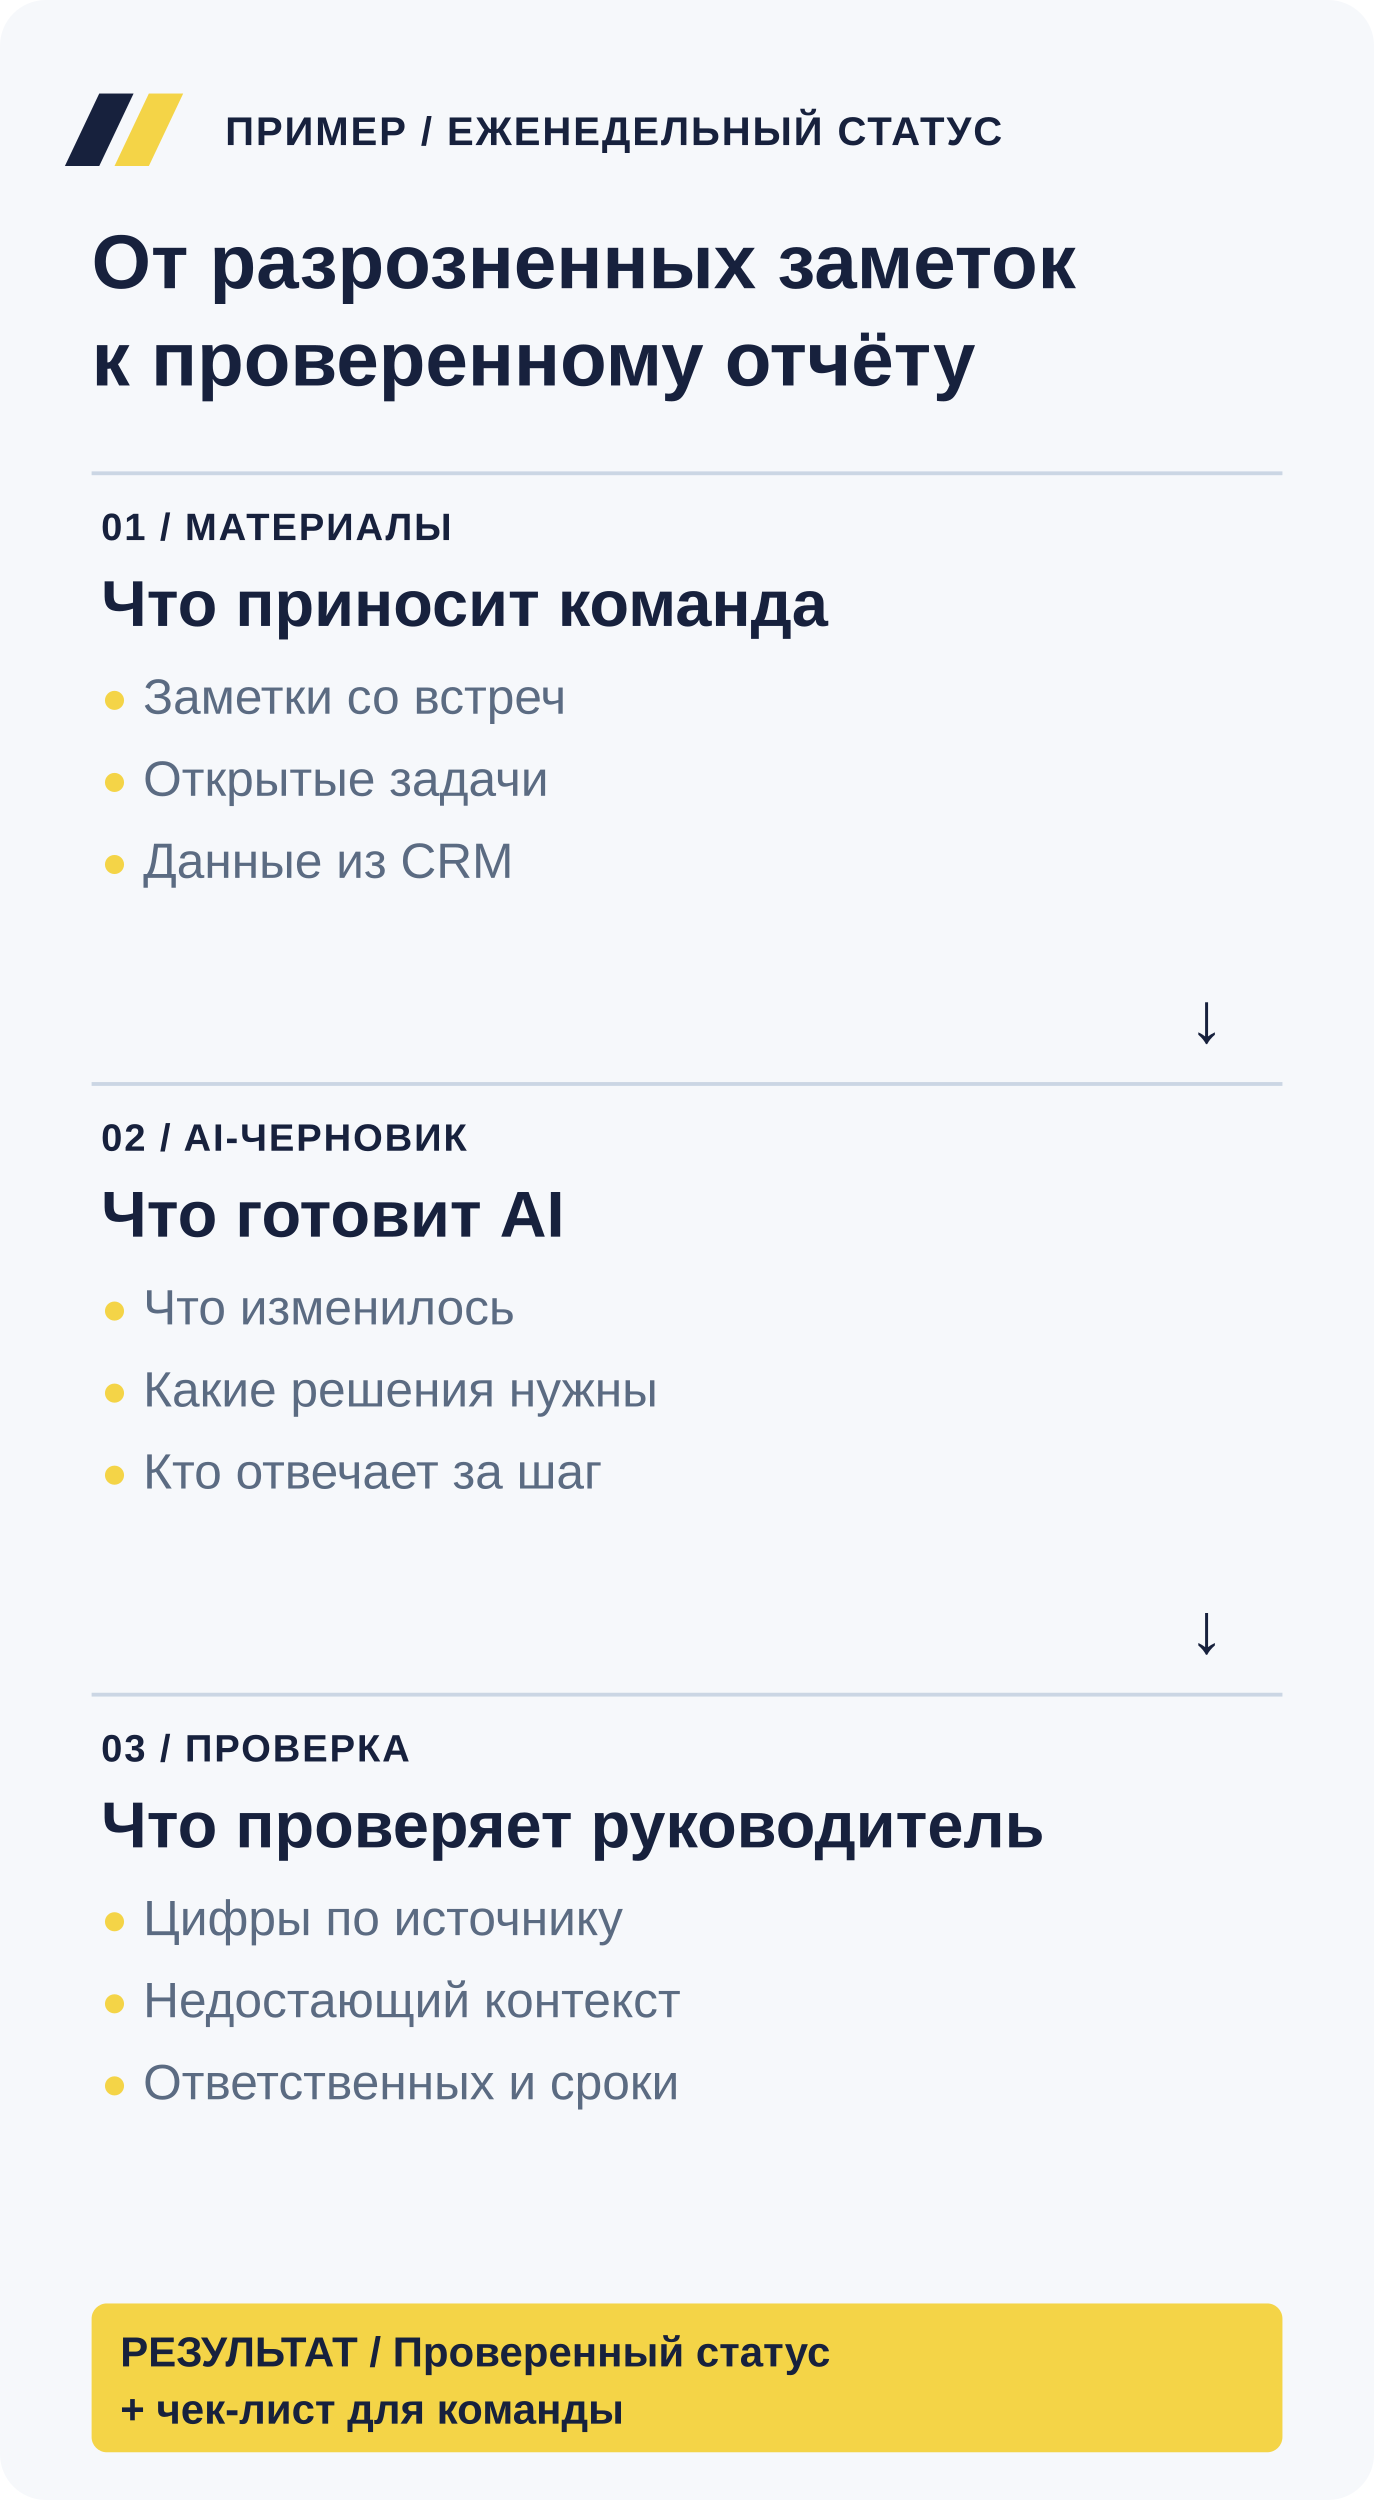
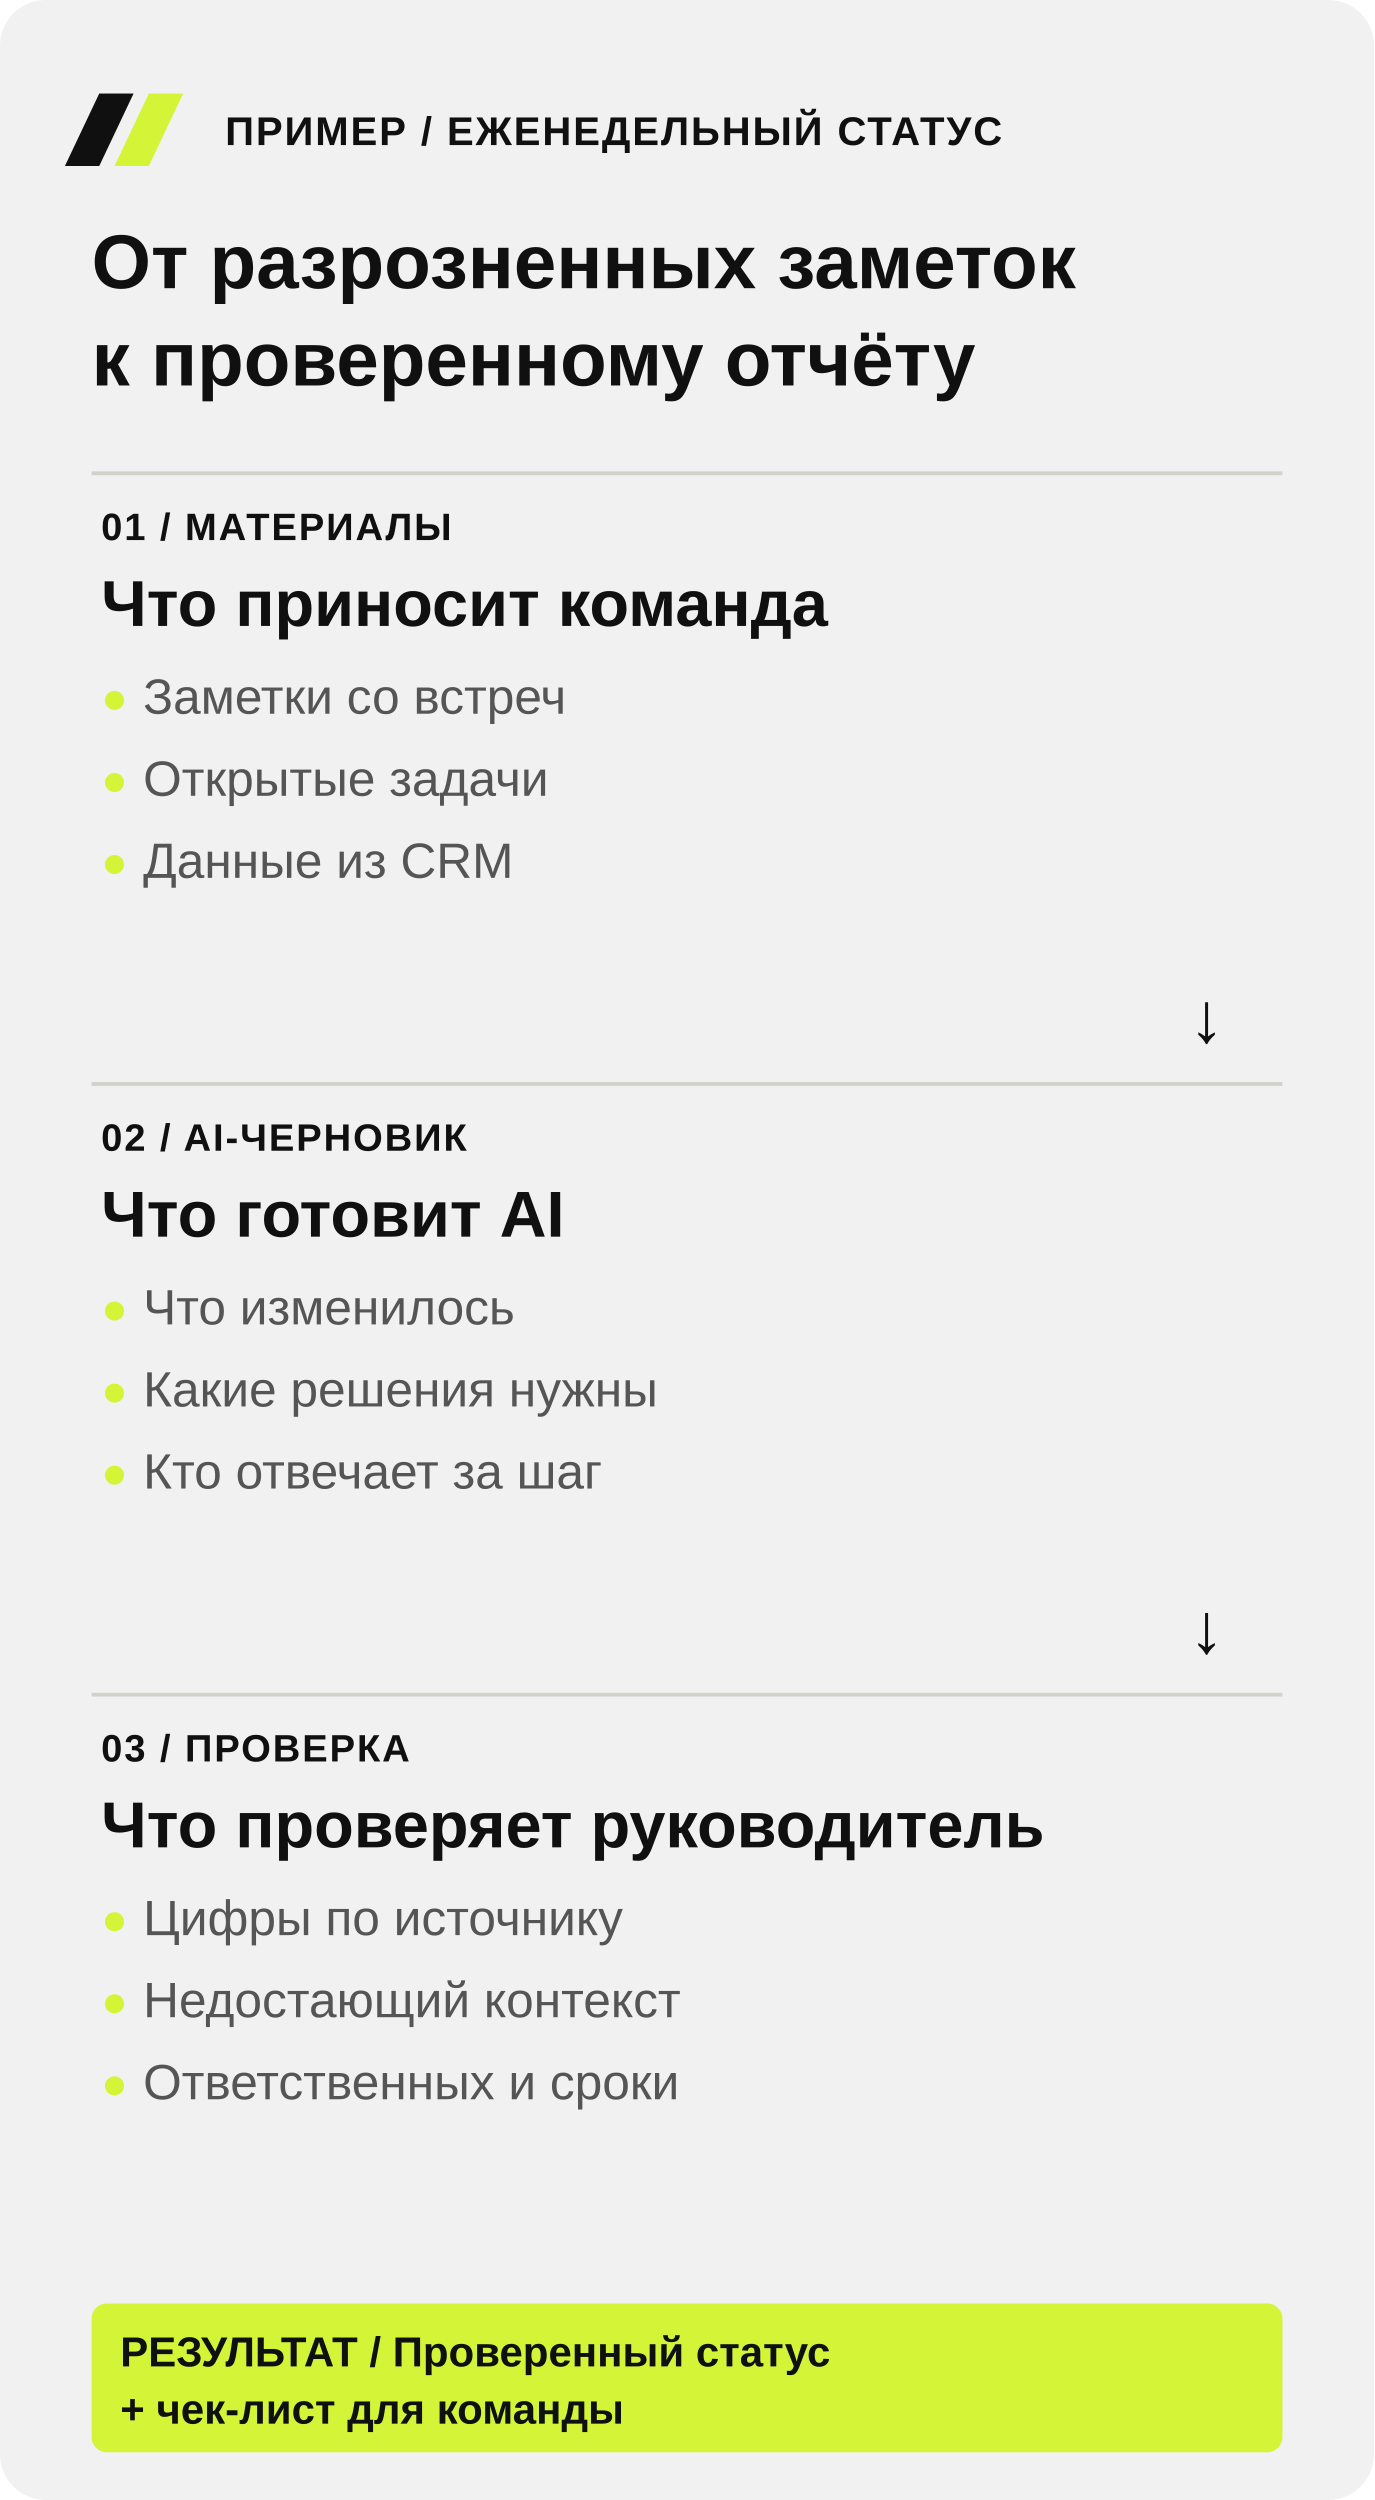
<svg xmlns="http://www.w3.org/2000/svg" width="720" height="1310" viewBox="0 0 720 1310" role="img" aria-labelledby="title desc">
-   <rect width="720" height="1310" rx="24" fill="#F6F8FB" />
-   <path d="M52 49 L70 49 L52 87 L34 87 Z" fill="#17213D" />
-   <path d="M78 49 L96 49 L78 87 L60 87 Z" fill="#F4D447" />
-   <text x="118" y="76" fill="#17213D" font-family="Arial, Helvetica, sans-serif" font-size="21" font-weight="800" letter-spacing="1">ПРИМЕР / ЕЖЕНЕДЕЛЬНЫЙ СТАТУС</text>
-   <text x="48" y="151" fill="#17213D" font-family="Arial, Helvetica, sans-serif" font-size="40" font-weight="700" letter-spacing="0">От разрозненных заметок</text>
-   <text x="48" y="202" fill="#17213D" font-family="Arial, Helvetica, sans-serif" font-size="40" font-weight="700" letter-spacing="0">к проверенному отчёту</text>
-   <path d="M48 248 H672" stroke="#CBD6E4" stroke-width="2" />
-   <text x="53" y="283" fill="#17213D" font-family="Arial, Helvetica, sans-serif" font-size="20" font-weight="800" letter-spacing="1">01 / МАТЕРИАЛЫ</text>
-   <text x="53" y="328" fill="#17213D" font-family="Arial, Helvetica, sans-serif" font-size="34" font-weight="700" letter-spacing="0">Что приносит команда</text>
-   <circle cx="60" cy="367" r="5" fill="#F4D447" />
-   <text x="75" y="374" fill="#5B6B82" font-family="Arial, Helvetica, sans-serif" font-size="26" font-weight="400" letter-spacing="0">Заметки со встреч</text>
-   <circle cx="60" cy="410" r="5" fill="#F4D447" />
-   <text x="75" y="417" fill="#5B6B82" font-family="Arial, Helvetica, sans-serif" font-size="26" font-weight="400" letter-spacing="0">Открытые задачи</text>
-   <circle cx="60" cy="453" r="5" fill="#F4D447" />
-   <text x="75" y="460" fill="#5B6B82" font-family="Arial, Helvetica, sans-serif" font-size="26" font-weight="400" letter-spacing="0">Данные из CRM</text>
-   <text x="623" y="546" fill="#17213D" font-family="Arial, Helvetica, sans-serif" font-size="37" font-weight="700" letter-spacing="0">↓</text>
-   <path d="M48 568 H672" stroke="#CBD6E4" stroke-width="2" />
-   <text x="53" y="603" fill="#17213D" font-family="Arial, Helvetica, sans-serif" font-size="20" font-weight="800" letter-spacing="1">02 / AI-ЧЕРНОВИК</text>
-   <text x="53" y="648" fill="#17213D" font-family="Arial, Helvetica, sans-serif" font-size="34" font-weight="700" letter-spacing="0">Что готовит AI</text>
-   <circle cx="60" cy="687" r="5" fill="#F4D447" />
-   <text x="75" y="694" fill="#5B6B82" font-family="Arial, Helvetica, sans-serif" font-size="26" font-weight="400" letter-spacing="0">Что изменилось</text>
-   <circle cx="60" cy="730" r="5" fill="#F4D447" />
-   <text x="75" y="737" fill="#5B6B82" font-family="Arial, Helvetica, sans-serif" font-size="26" font-weight="400" letter-spacing="0">Какие решения нужны</text>
-   <circle cx="60" cy="773" r="5" fill="#F4D447" />
-   <text x="75" y="780" fill="#5B6B82" font-family="Arial, Helvetica, sans-serif" font-size="26" font-weight="400" letter-spacing="0">Кто отвечает за шаг</text>
-   <text x="623" y="866" fill="#17213D" font-family="Arial, Helvetica, sans-serif" font-size="37" font-weight="700" letter-spacing="0">↓</text>
-   <path d="M48 888 H672" stroke="#CBD6E4" stroke-width="2" />
-   <text x="53" y="923" fill="#17213D" font-family="Arial, Helvetica, sans-serif" font-size="20" font-weight="800" letter-spacing="1">03 / ПРОВЕРКА</text>
-   <text x="53" y="968" fill="#17213D" font-family="Arial, Helvetica, sans-serif" font-size="34" font-weight="700" letter-spacing="0">Что проверяет руководитель</text>
-   <circle cx="60" cy="1007" r="5" fill="#F4D447" />
-   <text x="75" y="1014" fill="#5B6B82" font-family="Arial, Helvetica, sans-serif" font-size="26" font-weight="400" letter-spacing="0">Цифры по источнику</text>
-   <circle cx="60" cy="1050" r="5" fill="#F4D447" />
-   <text x="75" y="1057" fill="#5B6B82" font-family="Arial, Helvetica, sans-serif" font-size="26" font-weight="400" letter-spacing="0">Недостающий контекст</text>
-   <circle cx="60" cy="1093" r="5" fill="#F4D447" />
-   <text x="75" y="1100" fill="#5B6B82" font-family="Arial, Helvetica, sans-serif" font-size="26" font-weight="400" letter-spacing="0">Ответственных и сроки</text>
-   <rect x="48" y="1207" width="624" height="78" rx="8" fill="#F4D447" />
-   <text x="63" y="1240" fill="#17213D" font-family="Arial, Helvetica, sans-serif" font-size="22" font-weight="800" letter-spacing="0">РЕЗУЛЬТАТ / Проверенный статус</text>
-   <text x="63" y="1270" fill="#17213D" font-family="Arial, Helvetica, sans-serif" font-size="22" font-weight="800" letter-spacing="0">+ чек-лист для команды</text>
+   <rect width="720" height="1310" rx="24" fill="#F1F1F1" />
+   <path d="M52 49 L70 49 L52 87 L34 87 Z" fill="#101010" />
+   <path d="M78 49 L96 49 L78 87 L60 87 Z" fill="#D4F438" />
+   <text x="118" y="76" fill="#101010" font-family="Arial, Helvetica, sans-serif" font-size="21" font-weight="800" letter-spacing="1">ПРИМЕР / ЕЖЕНЕДЕЛЬНЫЙ СТАТУС</text>
+   <text x="48" y="151" fill="#101010" font-family="Arial, Helvetica, sans-serif" font-size="40" font-weight="700" letter-spacing="0">От разрозненных заметок</text>
+   <text x="48" y="202" fill="#101010" font-family="Arial, Helvetica, sans-serif" font-size="40" font-weight="700" letter-spacing="0">к проверенному отчёту</text>
+   <path d="M48 248 H672" stroke="#D2D2CB" stroke-width="2" />
+   <text x="53" y="283" fill="#101010" font-family="Arial, Helvetica, sans-serif" font-size="20" font-weight="800" letter-spacing="1">01 / МАТЕРИАЛЫ</text>
+   <text x="53" y="328" fill="#101010" font-family="Arial, Helvetica, sans-serif" font-size="34" font-weight="700" letter-spacing="0">Что приносит команда</text>
+   <circle cx="60" cy="367" r="5" fill="#D4F438" />
+   <text x="75" y="374" fill="#555555" font-family="Arial, Helvetica, sans-serif" font-size="26" font-weight="400" letter-spacing="0">Заметки со встреч</text>
+   <circle cx="60" cy="410" r="5" fill="#D4F438" />
+   <text x="75" y="417" fill="#555555" font-family="Arial, Helvetica, sans-serif" font-size="26" font-weight="400" letter-spacing="0">Открытые задачи</text>
+   <circle cx="60" cy="453" r="5" fill="#D4F438" />
+   <text x="75" y="460" fill="#555555" font-family="Arial, Helvetica, sans-serif" font-size="26" font-weight="400" letter-spacing="0">Данные из CRM</text>
+   <text x="623" y="546" fill="#101010" font-family="Arial, Helvetica, sans-serif" font-size="37" font-weight="700" letter-spacing="0">↓</text>
+   <path d="M48 568 H672" stroke="#D2D2CB" stroke-width="2" />
+   <text x="53" y="603" fill="#101010" font-family="Arial, Helvetica, sans-serif" font-size="20" font-weight="800" letter-spacing="1">02 / AI-ЧЕРНОВИК</text>
+   <text x="53" y="648" fill="#101010" font-family="Arial, Helvetica, sans-serif" font-size="34" font-weight="700" letter-spacing="0">Что готовит AI</text>
+   <circle cx="60" cy="687" r="5" fill="#D4F438" />
+   <text x="75" y="694" fill="#555555" font-family="Arial, Helvetica, sans-serif" font-size="26" font-weight="400" letter-spacing="0">Что изменилось</text>
+   <circle cx="60" cy="730" r="5" fill="#D4F438" />
+   <text x="75" y="737" fill="#555555" font-family="Arial, Helvetica, sans-serif" font-size="26" font-weight="400" letter-spacing="0">Какие решения нужны</text>
+   <circle cx="60" cy="773" r="5" fill="#D4F438" />
+   <text x="75" y="780" fill="#555555" font-family="Arial, Helvetica, sans-serif" font-size="26" font-weight="400" letter-spacing="0">Кто отвечает за шаг</text>
+   <text x="623" y="866" fill="#101010" font-family="Arial, Helvetica, sans-serif" font-size="37" font-weight="700" letter-spacing="0">↓</text>
+   <path d="M48 888 H672" stroke="#D2D2CB" stroke-width="2" />
+   <text x="53" y="923" fill="#101010" font-family="Arial, Helvetica, sans-serif" font-size="20" font-weight="800" letter-spacing="1">03 / ПРОВЕРКА</text>
+   <text x="53" y="968" fill="#101010" font-family="Arial, Helvetica, sans-serif" font-size="34" font-weight="700" letter-spacing="0">Что проверяет руководитель</text>
+   <circle cx="60" cy="1007" r="5" fill="#D4F438" />
+   <text x="75" y="1014" fill="#555555" font-family="Arial, Helvetica, sans-serif" font-size="26" font-weight="400" letter-spacing="0">Цифры по источнику</text>
+   <circle cx="60" cy="1050" r="5" fill="#D4F438" />
+   <text x="75" y="1057" fill="#555555" font-family="Arial, Helvetica, sans-serif" font-size="26" font-weight="400" letter-spacing="0">Недостающий контекст</text>
+   <circle cx="60" cy="1093" r="5" fill="#D4F438" />
+   <text x="75" y="1100" fill="#555555" font-family="Arial, Helvetica, sans-serif" font-size="26" font-weight="400" letter-spacing="0">Ответственных и сроки</text>
+   <rect x="48" y="1207" width="624" height="78" rx="8" fill="#D4F438" />
+   <text x="63" y="1240" fill="#101010" font-family="Arial, Helvetica, sans-serif" font-size="22" font-weight="800" letter-spacing="0">РЕЗУЛЬТАТ / Проверенный статус</text>
+   <text x="63" y="1270" fill="#101010" font-family="Arial, Helvetica, sans-serif" font-size="22" font-weight="800" letter-spacing="0">+ чек-лист для команды</text>
</svg>
